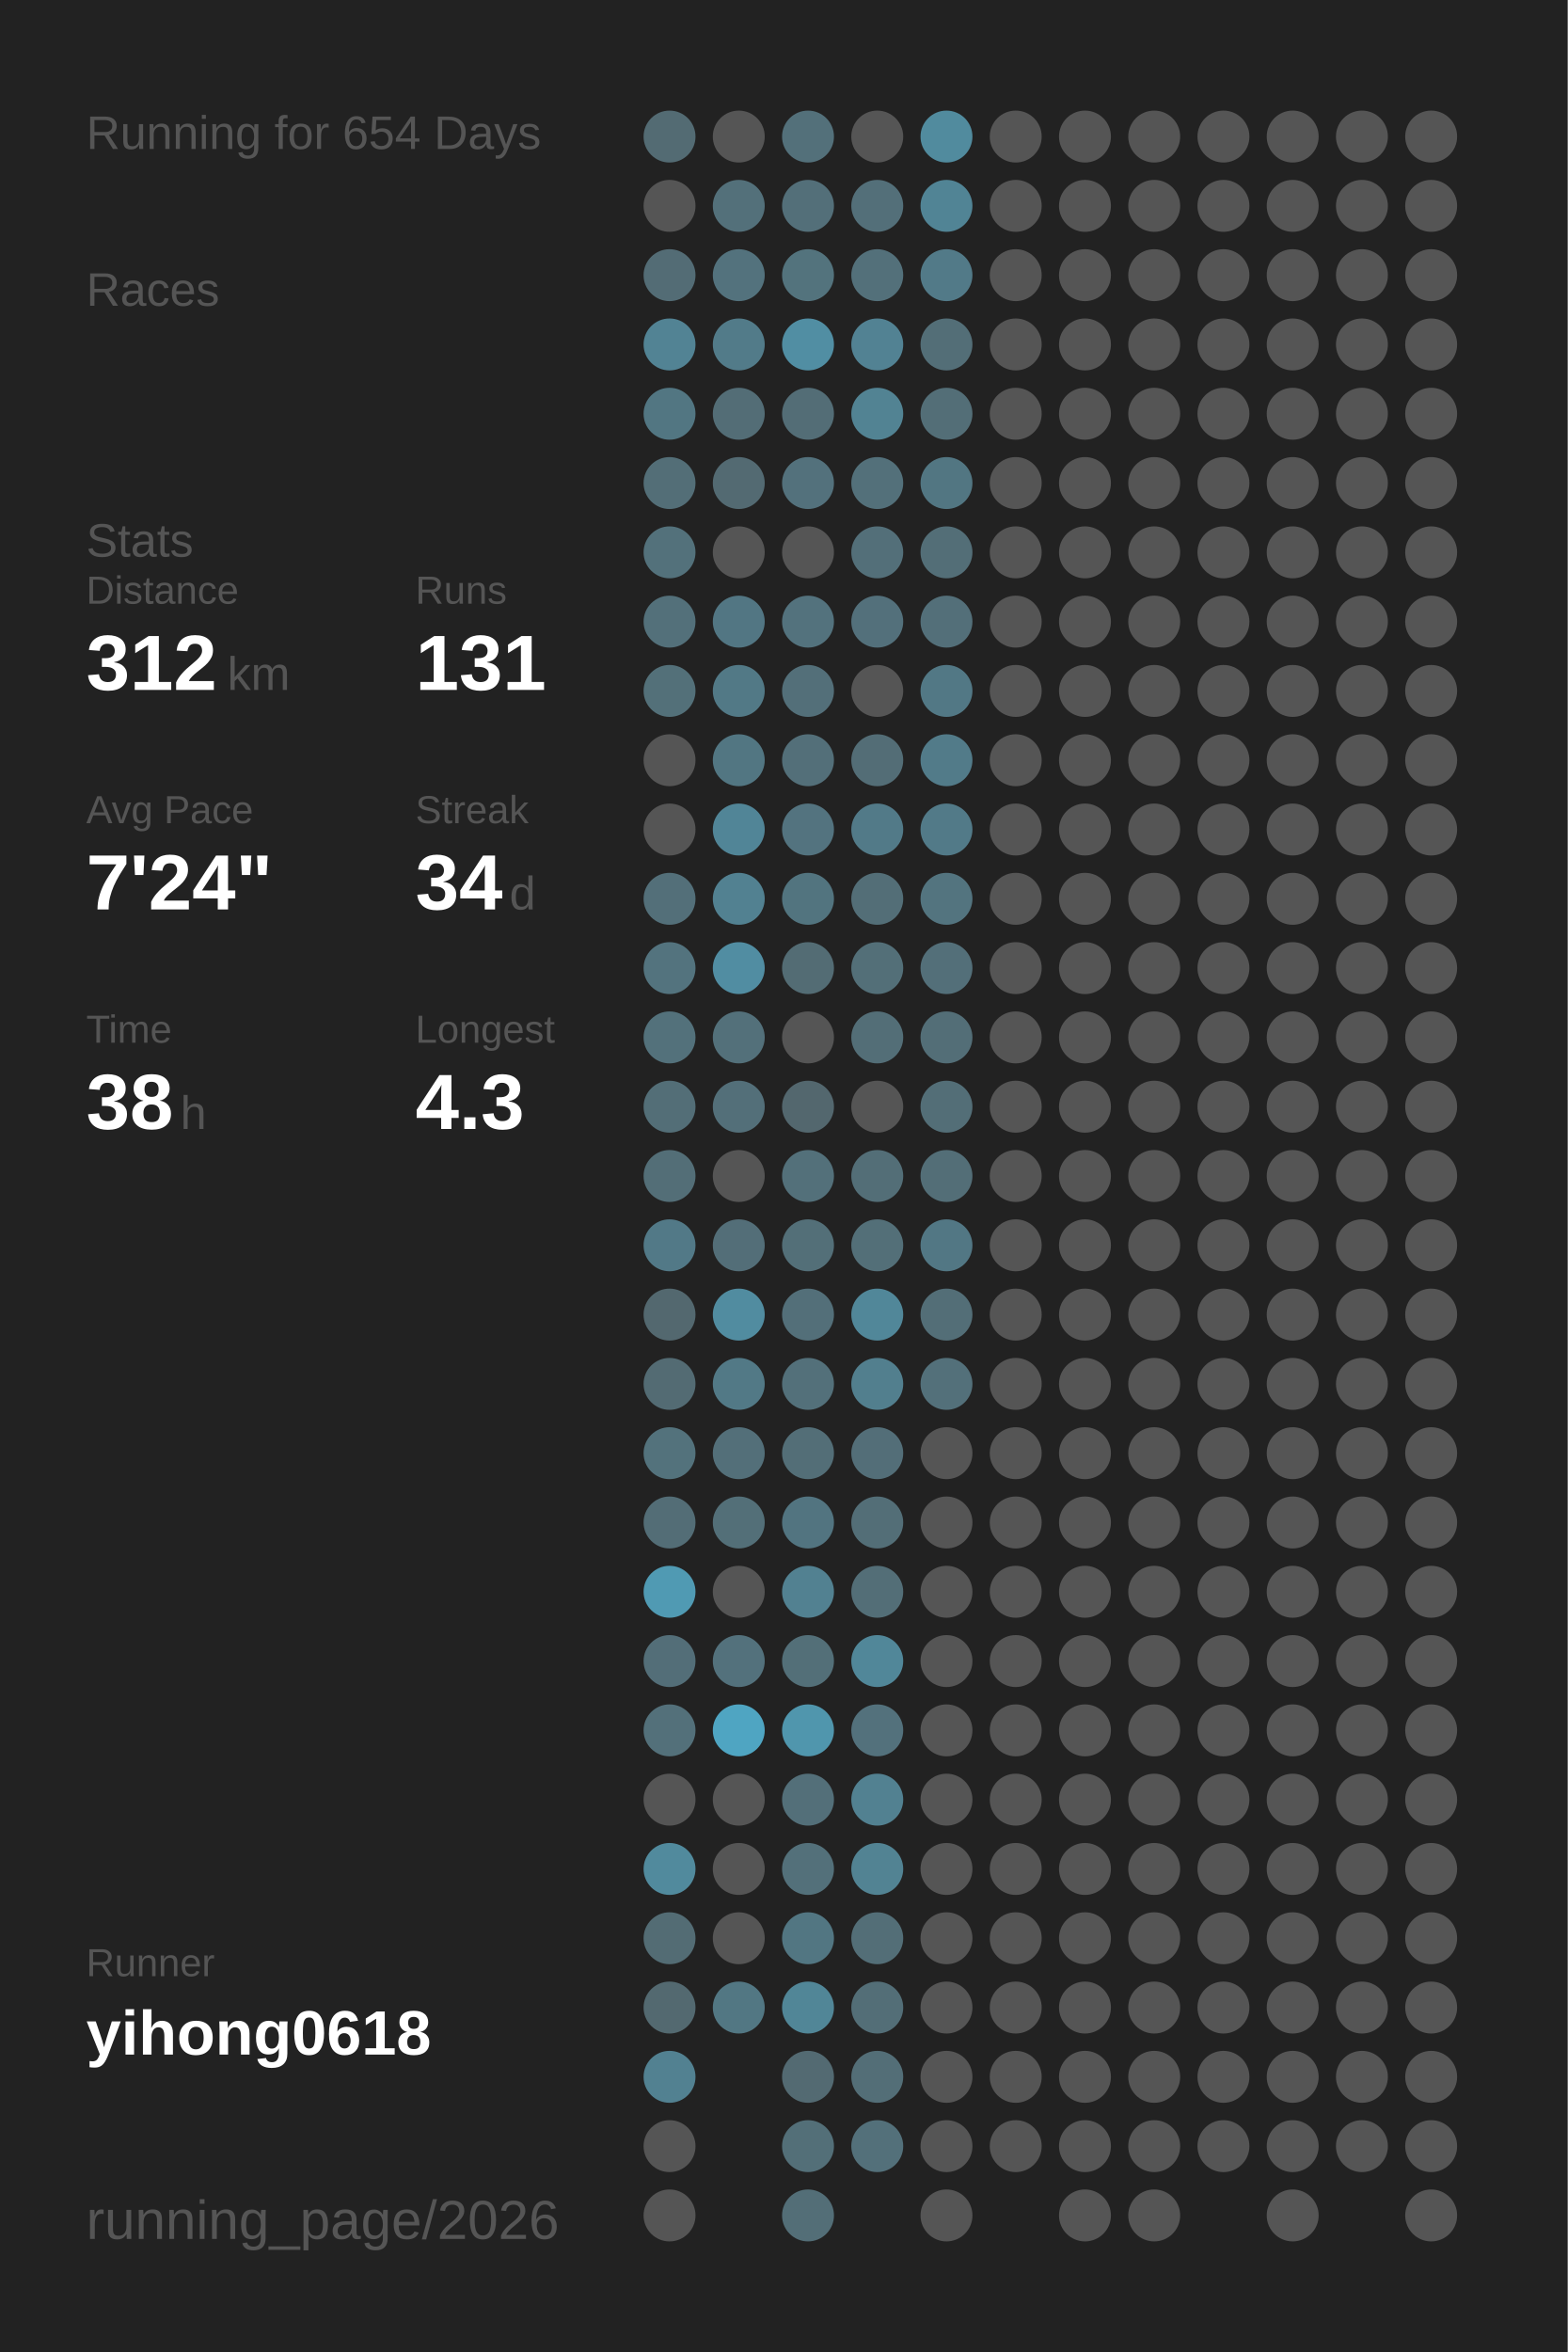
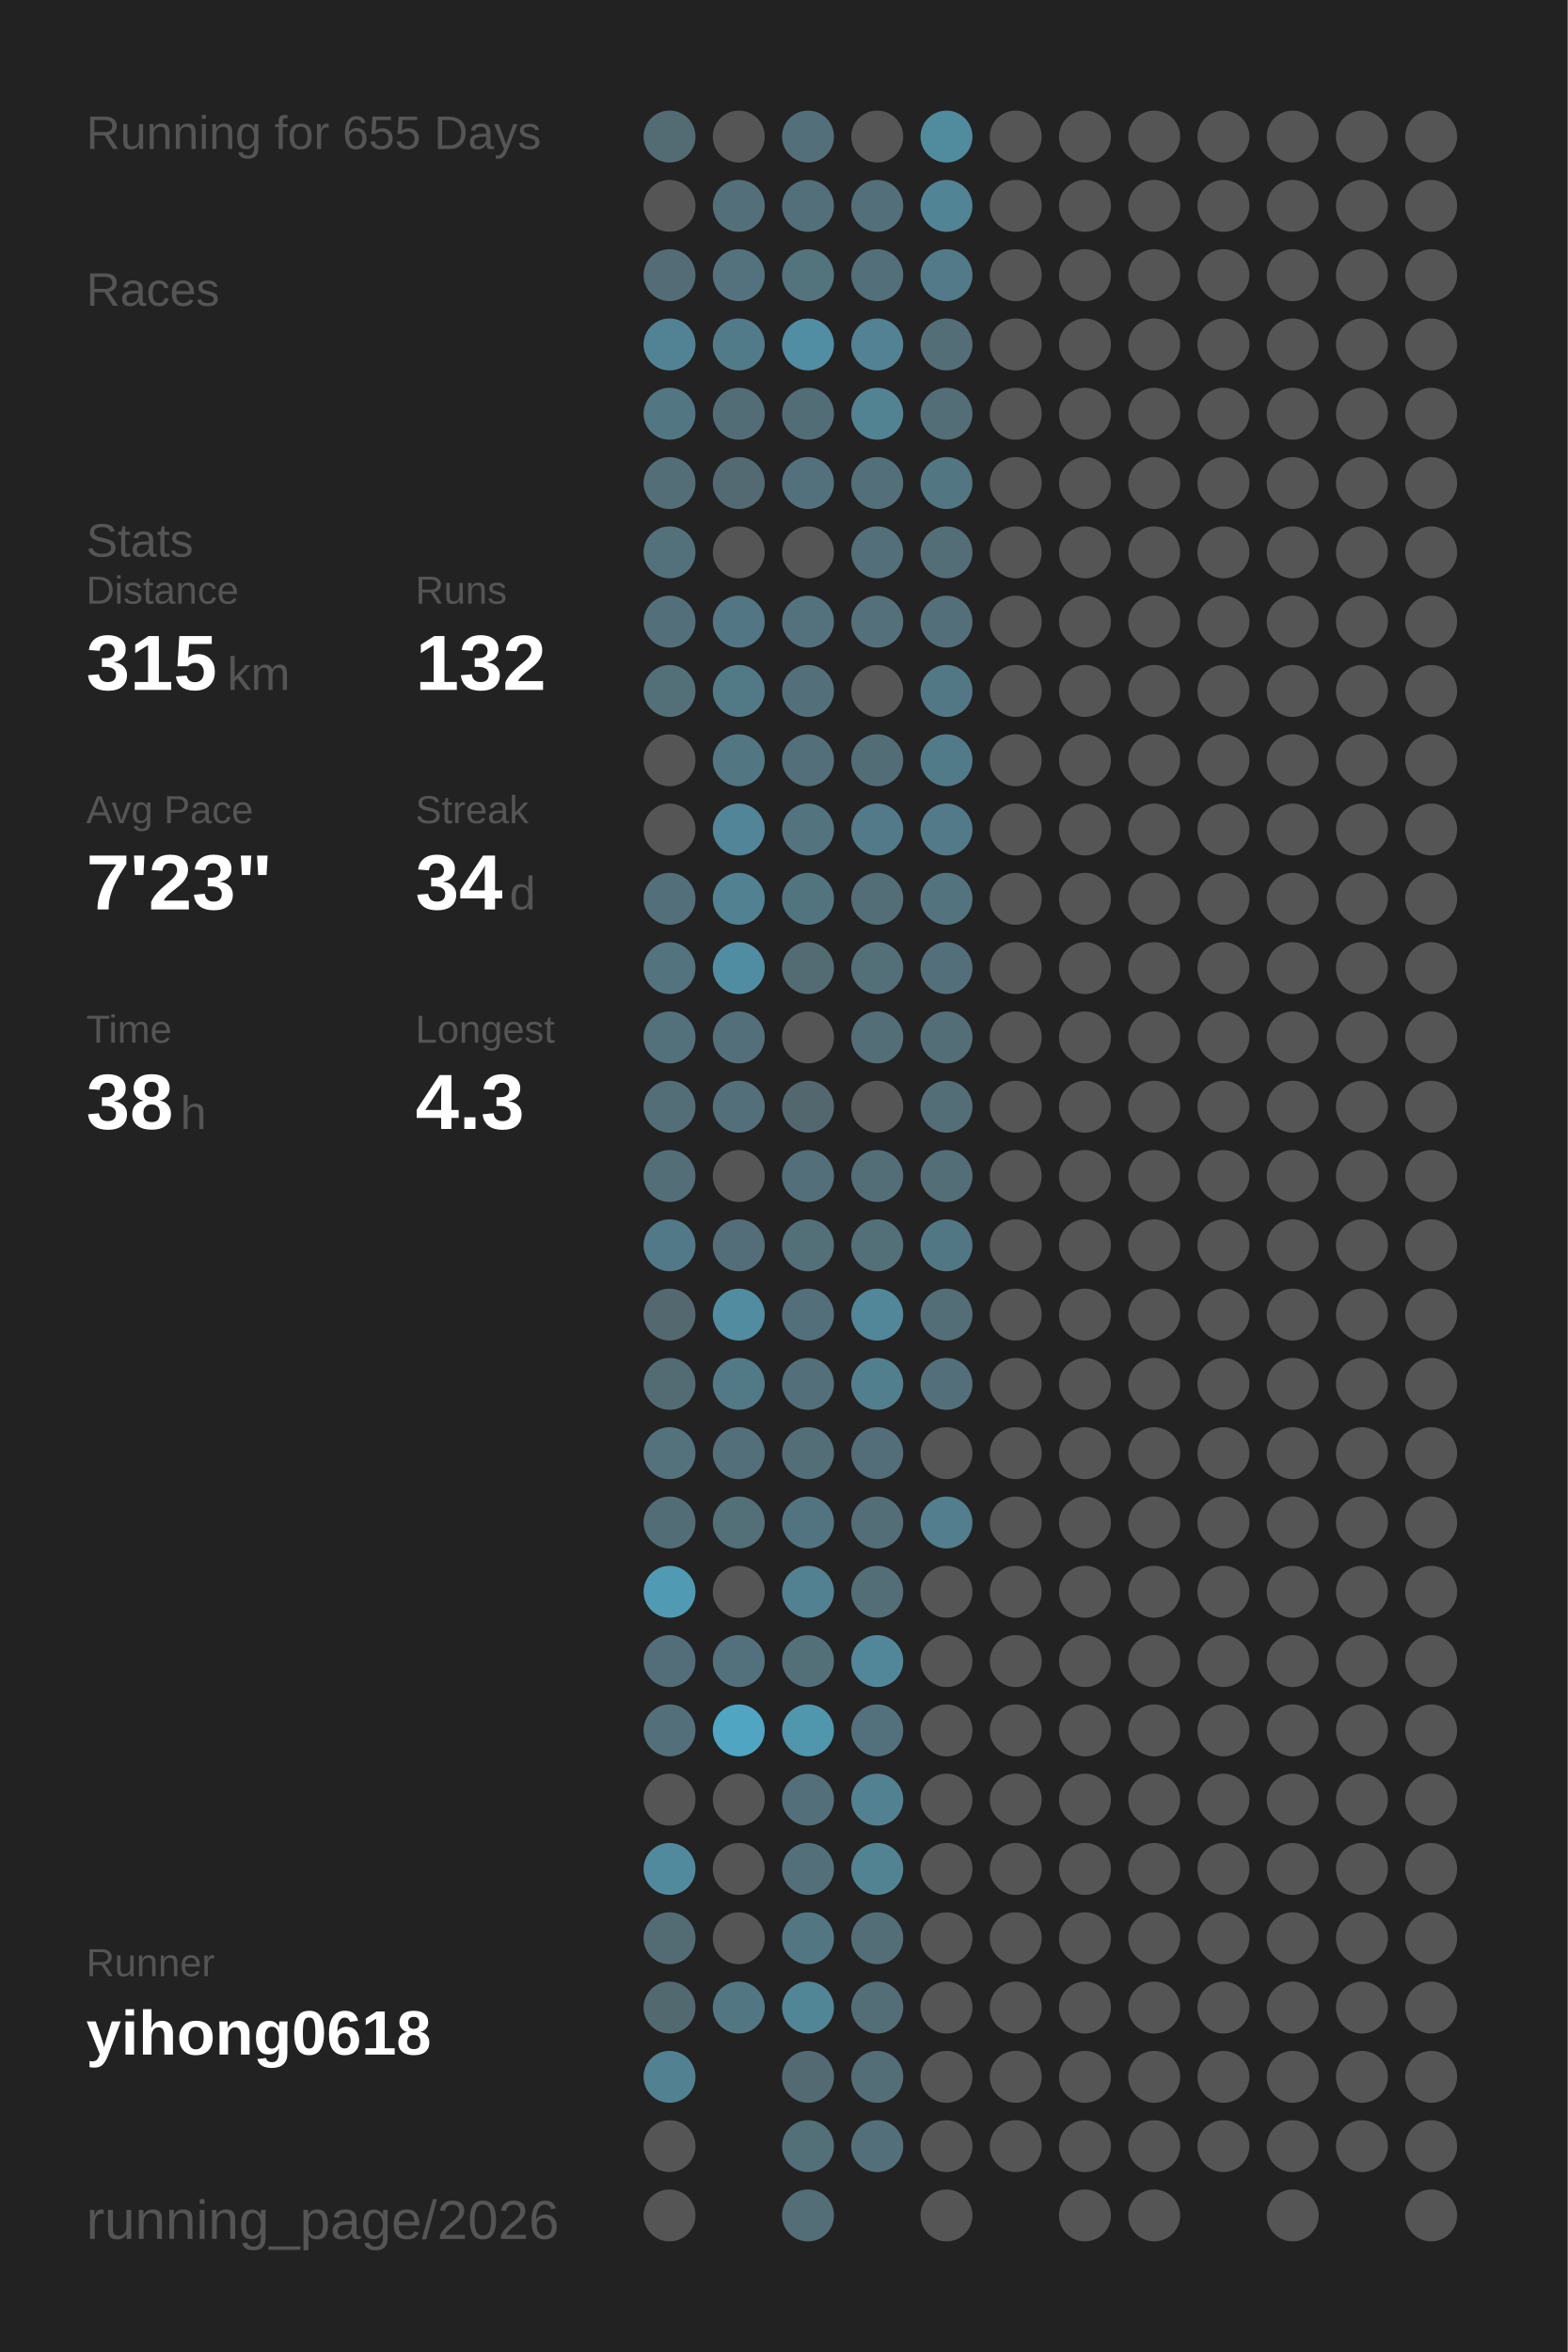
<svg xmlns="http://www.w3.org/2000/svg" baseProfile="full" height="300mm" version="1.1" viewBox="0,0,200,300" width="200mm">
  <defs />
  <rect fill="#222222" height="300" width="200" x="0" y="0" />
-   <text fill="#555555" style="font-size:6px; font-family:Arial;" x="11" y="19">Running for 654 Days</text>
+   <text fill="#555555" style="font-size:6px; font-family:Arial;" x="11" y="19">Running for 655 Days</text>
  <text fill="#555555" style="font-size:6px; font-family:Arial;" x="11" y="39">Races</text>
  <text fill="#555555" style="font-size:6px; font-family:Arial;" x="11" y="71">Stats</text>
  <text fill="#555555" style="font-size:5px; font-family:Arial;" x="11" y="77">Distance</text>
-   <text fill="#FFFFFF" style="font-size:10px; font-family:Arial; font-weight:bold;" x="11" y="88">312</text>
+   <text fill="#FFFFFF" style="font-size:10px; font-family:Arial; font-weight:bold;" x="11" y="88">315</text>
  <text fill="#555555" style="font-size:6px; font-family:Arial;" x="29" y="88">km</text>
  <text fill="#555555" style="font-size:5px; font-family:Arial;" x="53" y="77">Runs</text>
-   <text fill="#FFFFFF" style="font-size:10px; font-family:Arial; font-weight:bold;" x="53" y="88">131</text>
+   <text fill="#FFFFFF" style="font-size:10px; font-family:Arial; font-weight:bold;" x="53" y="88">132</text>
  <text fill="#555555" style="font-size:5px; font-family:Arial;" x="11" y="105">Avg Pace</text>
-   <text fill="#FFFFFF" style="font-size:10px; font-family:Arial; font-weight:bold;" x="11" y="116">7'24"</text>
+   <text fill="#FFFFFF" style="font-size:10px; font-family:Arial; font-weight:bold;" x="11" y="116">7'23"</text>
  <text fill="#555555" style="font-size:5px; font-family:Arial;" x="53" y="105">Streak</text>
  <text fill="#FFFFFF" style="font-size:10px; font-family:Arial; font-weight:bold;" x="53" y="116">34</text>
  <text fill="#555555" style="font-size:6px; font-family:Arial;" x="65" y="116">d</text>
  <text fill="#555555" style="font-size:5px; font-family:Arial;" x="11" y="133">Time</text>
  <text fill="#FFFFFF" style="font-size:10px; font-family:Arial; font-weight:bold;" x="11" y="144">38</text>
  <text fill="#555555" style="font-size:6px; font-family:Arial;" x="23" y="144">h</text>
  <text fill="#555555" style="font-size:5px; font-family:Arial;" x="53" y="133">Longest</text>
  <text fill="#FFFFFF" style="font-size:10px; font-family:Arial; font-weight:bold;" x="53" y="144">4.3</text>
  <text fill="#555555" style="font-size:5px; font-family:Arial;" x="11" y="252.065">Runner</text>
  <text fill="#FFFFFF" style="font-size:8px; font-family:Arial; font-weight:bold;" x="11" y="262.065">yihong0618</text>
  <text fill="#555555" style="font-size:7px; font-family:Arial;" x="11" y="285.581">running_page/2026</text>
  <circle cx="85.417" cy="17.419" fill="#536b73" r="3.312" />
  <circle cx="85.417" cy="26.258" fill="#555555" r="3.312" />
  <circle cx="85.417" cy="35.097" fill="#536c75" r="3.312" />
  <circle cx="85.417" cy="43.935" fill="#528394" r="3.312" />
  <circle cx="85.417" cy="52.774" fill="#527682" r="3.312" />
  <circle cx="85.417" cy="61.613" fill="#536e77" r="3.312" />
  <circle cx="85.417" cy="70.452" fill="#53717b" r="3.312" />
  <circle cx="85.417" cy="79.29" fill="#53707a" r="3.312" />
  <circle cx="85.417" cy="88.129" fill="#537079" r="3.312" />
  <circle cx="85.417" cy="96.968" fill="#555555" r="3.312" />
  <circle cx="85.417" cy="105.806" fill="#555555" r="3.312" />
  <circle cx="85.417" cy="114.645" fill="#536f79" r="3.312" />
  <circle cx="85.417" cy="123.484" fill="#53737e" r="3.312" />
  <circle cx="85.417" cy="132.323" fill="#53717b" r="3.312" />
  <circle cx="85.417" cy="141.161" fill="#536e77" r="3.312" />
  <circle cx="85.417" cy="150" fill="#536e77" r="3.312" />
  <circle cx="85.417" cy="158.839" fill="#527987" r="3.312" />
  <circle cx="85.417" cy="167.677" fill="#53686f" r="3.312" />
  <circle cx="85.417" cy="176.516" fill="#536b73" r="3.312" />
  <circle cx="85.417" cy="185.355" fill="#53727c" r="3.312" />
  <circle cx="85.417" cy="194.194" fill="#536d76" r="3.312" />
  <circle cx="85.417" cy="203.032" fill="#509ab3" r="3.312" />
  <circle cx="85.417" cy="211.871" fill="#536e78" r="3.312" />
  <circle cx="85.417" cy="220.71" fill="#53707a" r="3.312" />
  <circle cx="85.417" cy="229.548" fill="#555555" r="3.312" />
  <circle cx="85.417" cy="238.387" fill="#518a9d" r="3.312" />
  <circle cx="85.417" cy="247.226" fill="#536c74" r="3.312" />
  <circle cx="85.417" cy="256.065" fill="#536970" r="3.312" />
  <circle cx="85.417" cy="264.903" fill="#528191" r="3.312" />
  <circle cx="85.417" cy="273.742" fill="#555555" r="3.312" />
  <circle cx="85.417" cy="282.581" fill="#555555" r="3.312" />
  <circle cx="94.25" cy="17.419" fill="#555555" r="3.312" />
  <circle cx="94.25" cy="26.258" fill="#53707a" r="3.312" />
  <circle cx="94.25" cy="35.097" fill="#53727d" r="3.312" />
  <circle cx="94.25" cy="43.935" fill="#527b89" r="3.312" />
  <circle cx="94.25" cy="52.774" fill="#536d76" r="3.312" />
  <circle cx="94.25" cy="61.613" fill="#536a72" r="3.312" />
  <circle cx="94.25" cy="70.452" fill="#555555" r="3.312" />
  <circle cx="94.25" cy="79.29" fill="#527683" r="3.312" />
  <circle cx="94.25" cy="88.129" fill="#527986" r="3.312" />
  <circle cx="94.25" cy="96.968" fill="#527682" r="3.312" />
  <circle cx="94.25" cy="105.806" fill="#518597" r="3.312" />
  <circle cx="94.25" cy="114.645" fill="#528191" r="3.312" />
  <circle cx="94.25" cy="123.484" fill="#518da2" r="3.312" />
  <circle cx="94.25" cy="132.323" fill="#53707a" r="3.312" />
  <circle cx="94.25" cy="141.161" fill="#536f79" r="3.312" />
  <circle cx="94.25" cy="150" fill="#555555" r="3.312" />
  <circle cx="94.25" cy="158.839" fill="#536e78" r="3.312" />
  <circle cx="94.25" cy="167.677" fill="#518ca0" r="3.312" />
  <circle cx="94.25" cy="176.516" fill="#527986" r="3.312" />
  <circle cx="94.25" cy="185.355" fill="#536f79" r="3.312" />
  <circle cx="94.25" cy="194.194" fill="#536f78" r="3.312" />
  <circle cx="94.25" cy="203.032" fill="#555555" r="3.312" />
  <circle cx="94.25" cy="211.871" fill="#53717c" r="3.312" />
  <circle cx="94.25" cy="220.71" fill="#4fa5c2" r="3.312" />
  <circle cx="94.25" cy="229.548" fill="#555555" r="3.312" />
  <circle cx="94.25" cy="238.387" fill="#555555" r="3.312" />
  <circle cx="94.25" cy="247.226" fill="#555555" r="3.312" />
  <circle cx="94.25" cy="256.065" fill="#527783" r="3.312" />
  <circle cx="103.083" cy="17.419" fill="#53707a" r="3.312" />
  <circle cx="103.083" cy="26.258" fill="#536f79" r="3.312" />
  <circle cx="103.083" cy="35.097" fill="#53737d" r="3.312" />
  <circle cx="103.083" cy="43.935" fill="#518ea3" r="3.312" />
  <circle cx="103.083" cy="52.774" fill="#536d76" r="3.312" />
  <circle cx="103.083" cy="61.613" fill="#53717c" r="3.312" />
  <circle cx="103.083" cy="70.452" fill="#555555" r="3.312" />
  <circle cx="103.083" cy="79.29" fill="#53727d" r="3.312" />
  <circle cx="103.083" cy="88.129" fill="#536f79" r="3.312" />
  <circle cx="103.083" cy="96.968" fill="#536f79" r="3.312" />
  <circle cx="103.083" cy="105.806" fill="#53737f" r="3.312" />
  <circle cx="103.083" cy="114.645" fill="#52747f" r="3.312" />
  <circle cx="103.083" cy="123.484" fill="#536c74" r="3.312" />
  <circle cx="103.083" cy="132.323" fill="#555555" r="3.312" />
  <circle cx="103.083" cy="141.161" fill="#53676e" r="3.312" />
  <circle cx="103.083" cy="150" fill="#53707a" r="3.312" />
  <circle cx="103.083" cy="158.839" fill="#536f78" r="3.312" />
  <circle cx="103.083" cy="167.677" fill="#536f79" r="3.312" />
  <circle cx="103.083" cy="176.516" fill="#53707a" r="3.312" />
  <circle cx="103.083" cy="185.355" fill="#536e77" r="3.312" />
  <circle cx="103.083" cy="194.194" fill="#527480" r="3.312" />
  <circle cx="103.083" cy="203.032" fill="#528191" r="3.312" />
  <circle cx="103.083" cy="211.871" fill="#536f78" r="3.312" />
  <circle cx="103.083" cy="220.71" fill="#5096ad" r="3.312" />
  <circle cx="103.083" cy="229.548" fill="#536f79" r="3.312" />
  <circle cx="103.083" cy="238.387" fill="#53707a" r="3.312" />
  <circle cx="103.083" cy="247.226" fill="#527682" r="3.312" />
  <circle cx="103.083" cy="256.065" fill="#518697" r="3.312" />
  <circle cx="103.083" cy="264.903" fill="#536a72" r="3.312" />
  <circle cx="103.083" cy="273.742" fill="#536f78" r="3.312" />
  <circle cx="103.083" cy="282.581" fill="#536e77" r="3.312" />
  <circle cx="111.917" cy="17.419" fill="#555555" r="3.312" />
  <circle cx="111.917" cy="26.258" fill="#536f79" r="3.312" />
  <circle cx="111.917" cy="35.097" fill="#53707a" r="3.312" />
  <circle cx="111.917" cy="43.935" fill="#528293" r="3.312" />
  <circle cx="111.917" cy="52.774" fill="#528393" r="3.312" />
  <circle cx="111.917" cy="61.613" fill="#53707a" r="3.312" />
  <circle cx="111.917" cy="70.452" fill="#536f79" r="3.312" />
  <circle cx="111.917" cy="79.29" fill="#53707b" r="3.312" />
  <circle cx="111.917" cy="88.129" fill="#555555" r="3.312" />
  <circle cx="111.917" cy="96.968" fill="#536d76" r="3.312" />
  <circle cx="111.917" cy="105.806" fill="#527a88" r="3.312" />
  <circle cx="111.917" cy="114.645" fill="#536e77" r="3.312" />
  <circle cx="111.917" cy="123.484" fill="#536f78" r="3.312" />
  <circle cx="111.917" cy="132.323" fill="#536e77" r="3.312" />
  <circle cx="111.917" cy="141.161" fill="#555555" r="3.312" />
  <circle cx="111.917" cy="150" fill="#536e77" r="3.312" />
  <circle cx="111.917" cy="158.839" fill="#536f78" r="3.312" />
  <circle cx="111.917" cy="167.677" fill="#518799" r="3.312" />
  <circle cx="111.917" cy="176.516" fill="#527f8e" r="3.312" />
  <circle cx="111.917" cy="185.355" fill="#536e78" r="3.312" />
  <circle cx="111.917" cy="194.194" fill="#536e77" r="3.312" />
  <circle cx="111.917" cy="203.032" fill="#536e77" r="3.312" />
  <circle cx="111.917" cy="211.871" fill="#518799" r="3.312" />
  <circle cx="111.917" cy="220.71" fill="#53717c" r="3.312" />
  <circle cx="111.917" cy="229.548" fill="#528191" r="3.312" />
  <circle cx="111.917" cy="238.387" fill="#528393" r="3.312" />
  <circle cx="111.917" cy="247.226" fill="#536e77" r="3.312" />
  <circle cx="111.917" cy="256.065" fill="#536e77" r="3.312" />
  <circle cx="111.917" cy="264.903" fill="#536e77" r="3.312" />
  <circle cx="111.917" cy="273.742" fill="#53707a" r="3.312" />
  <circle cx="120.75" cy="17.419" fill="#518b9e" r="3.312" />
  <circle cx="120.75" cy="26.258" fill="#518495" r="3.312" />
  <circle cx="120.75" cy="35.097" fill="#527a88" r="3.312" />
  <circle cx="120.75" cy="43.935" fill="#536e77" r="3.312" />
  <circle cx="120.75" cy="52.774" fill="#536e77" r="3.312" />
  <circle cx="120.75" cy="61.613" fill="#527682" r="3.312" />
  <circle cx="120.75" cy="70.452" fill="#536e77" r="3.312" />
  <circle cx="120.75" cy="79.29" fill="#536f79" r="3.312" />
  <circle cx="120.75" cy="88.129" fill="#527885" r="3.312" />
  <circle cx="120.75" cy="96.968" fill="#527b89" r="3.312" />
  <circle cx="120.75" cy="105.806" fill="#527a88" r="3.312" />
  <circle cx="120.75" cy="114.645" fill="#53747f" r="3.312" />
  <circle cx="120.75" cy="123.484" fill="#536f79" r="3.312" />
  <circle cx="120.75" cy="132.323" fill="#536e77" r="3.312" />
  <circle cx="120.75" cy="141.161" fill="#536e77" r="3.312" />
  <circle cx="120.75" cy="150" fill="#536e77" r="3.312" />
  <circle cx="120.75" cy="158.839" fill="#527784" r="3.312" />
  <circle cx="120.75" cy="167.677" fill="#536e77" r="3.312" />
  <circle cx="120.75" cy="176.516" fill="#53707a" r="3.312" />
  <circle cx="120.75" cy="185.355" fill="#555555" r="3.312" />
-   <circle cx="120.75" cy="194.194" fill="#555555" r="3.312" />
+   <circle cx="120.75" cy="194.194" fill="#527e8d" r="3.312" />
  <circle cx="120.75" cy="203.032" fill="#555555" r="3.312" />
  <circle cx="120.75" cy="211.871" fill="#555555" r="3.312" />
  <circle cx="120.75" cy="220.71" fill="#555555" r="3.312" />
  <circle cx="120.75" cy="229.548" fill="#555555" r="3.312" />
  <circle cx="120.75" cy="238.387" fill="#555555" r="3.312" />
  <circle cx="120.75" cy="247.226" fill="#555555" r="3.312" />
  <circle cx="120.75" cy="256.065" fill="#555555" r="3.312" />
  <circle cx="120.75" cy="264.903" fill="#555555" r="3.312" />
  <circle cx="120.75" cy="273.742" fill="#555555" r="3.312" />
  <circle cx="120.75" cy="282.581" fill="#555555" r="3.312" />
  <circle cx="129.583" cy="17.419" fill="#555555" r="3.312" />
  <circle cx="129.583" cy="26.258" fill="#555555" r="3.312" />
  <circle cx="129.583" cy="35.097" fill="#555555" r="3.312" />
  <circle cx="129.583" cy="43.935" fill="#555555" r="3.312" />
  <circle cx="129.583" cy="52.774" fill="#555555" r="3.312" />
  <circle cx="129.583" cy="61.613" fill="#555555" r="3.312" />
  <circle cx="129.583" cy="70.452" fill="#555555" r="3.312" />
  <circle cx="129.583" cy="79.29" fill="#555555" r="3.312" />
  <circle cx="129.583" cy="88.129" fill="#555555" r="3.312" />
  <circle cx="129.583" cy="96.968" fill="#555555" r="3.312" />
  <circle cx="129.583" cy="105.806" fill="#555555" r="3.312" />
  <circle cx="129.583" cy="114.645" fill="#555555" r="3.312" />
  <circle cx="129.583" cy="123.484" fill="#555555" r="3.312" />
  <circle cx="129.583" cy="132.323" fill="#555555" r="3.312" />
  <circle cx="129.583" cy="141.161" fill="#555555" r="3.312" />
  <circle cx="129.583" cy="150" fill="#555555" r="3.312" />
  <circle cx="129.583" cy="158.839" fill="#555555" r="3.312" />
  <circle cx="129.583" cy="167.677" fill="#555555" r="3.312" />
  <circle cx="129.583" cy="176.516" fill="#555555" r="3.312" />
  <circle cx="129.583" cy="185.355" fill="#555555" r="3.312" />
  <circle cx="129.583" cy="194.194" fill="#555555" r="3.312" />
  <circle cx="129.583" cy="203.032" fill="#555555" r="3.312" />
  <circle cx="129.583" cy="211.871" fill="#555555" r="3.312" />
  <circle cx="129.583" cy="220.71" fill="#555555" r="3.312" />
  <circle cx="129.583" cy="229.548" fill="#555555" r="3.312" />
  <circle cx="129.583" cy="238.387" fill="#555555" r="3.312" />
  <circle cx="129.583" cy="247.226" fill="#555555" r="3.312" />
  <circle cx="129.583" cy="256.065" fill="#555555" r="3.312" />
  <circle cx="129.583" cy="264.903" fill="#555555" r="3.312" />
  <circle cx="129.583" cy="273.742" fill="#555555" r="3.312" />
  <circle cx="138.417" cy="17.419" fill="#555555" r="3.312" />
  <circle cx="138.417" cy="26.258" fill="#555555" r="3.312" />
  <circle cx="138.417" cy="35.097" fill="#555555" r="3.312" />
  <circle cx="138.417" cy="43.935" fill="#555555" r="3.312" />
  <circle cx="138.417" cy="52.774" fill="#555555" r="3.312" />
  <circle cx="138.417" cy="61.613" fill="#555555" r="3.312" />
  <circle cx="138.417" cy="70.452" fill="#555555" r="3.312" />
  <circle cx="138.417" cy="79.29" fill="#555555" r="3.312" />
  <circle cx="138.417" cy="88.129" fill="#555555" r="3.312" />
  <circle cx="138.417" cy="96.968" fill="#555555" r="3.312" />
  <circle cx="138.417" cy="105.806" fill="#555555" r="3.312" />
  <circle cx="138.417" cy="114.645" fill="#555555" r="3.312" />
  <circle cx="138.417" cy="123.484" fill="#555555" r="3.312" />
  <circle cx="138.417" cy="132.323" fill="#555555" r="3.312" />
  <circle cx="138.417" cy="141.161" fill="#555555" r="3.312" />
  <circle cx="138.417" cy="150" fill="#555555" r="3.312" />
  <circle cx="138.417" cy="158.839" fill="#555555" r="3.312" />
  <circle cx="138.417" cy="167.677" fill="#555555" r="3.312" />
  <circle cx="138.417" cy="176.516" fill="#555555" r="3.312" />
  <circle cx="138.417" cy="185.355" fill="#555555" r="3.312" />
  <circle cx="138.417" cy="194.194" fill="#555555" r="3.312" />
  <circle cx="138.417" cy="203.032" fill="#555555" r="3.312" />
  <circle cx="138.417" cy="211.871" fill="#555555" r="3.312" />
  <circle cx="138.417" cy="220.71" fill="#555555" r="3.312" />
  <circle cx="138.417" cy="229.548" fill="#555555" r="3.312" />
  <circle cx="138.417" cy="238.387" fill="#555555" r="3.312" />
  <circle cx="138.417" cy="247.226" fill="#555555" r="3.312" />
  <circle cx="138.417" cy="256.065" fill="#555555" r="3.312" />
  <circle cx="138.417" cy="264.903" fill="#555555" r="3.312" />
  <circle cx="138.417" cy="273.742" fill="#555555" r="3.312" />
  <circle cx="138.417" cy="282.581" fill="#555555" r="3.312" />
  <circle cx="147.25" cy="17.419" fill="#555555" r="3.312" />
  <circle cx="147.25" cy="26.258" fill="#555555" r="3.312" />
  <circle cx="147.25" cy="35.097" fill="#555555" r="3.312" />
  <circle cx="147.25" cy="43.935" fill="#555555" r="3.312" />
  <circle cx="147.25" cy="52.774" fill="#555555" r="3.312" />
  <circle cx="147.25" cy="61.613" fill="#555555" r="3.312" />
  <circle cx="147.25" cy="70.452" fill="#555555" r="3.312" />
  <circle cx="147.25" cy="79.29" fill="#555555" r="3.312" />
  <circle cx="147.25" cy="88.129" fill="#555555" r="3.312" />
  <circle cx="147.25" cy="96.968" fill="#555555" r="3.312" />
  <circle cx="147.25" cy="105.806" fill="#555555" r="3.312" />
  <circle cx="147.25" cy="114.645" fill="#555555" r="3.312" />
  <circle cx="147.25" cy="123.484" fill="#555555" r="3.312" />
  <circle cx="147.25" cy="132.323" fill="#555555" r="3.312" />
  <circle cx="147.25" cy="141.161" fill="#555555" r="3.312" />
  <circle cx="147.25" cy="150" fill="#555555" r="3.312" />
  <circle cx="147.25" cy="158.839" fill="#555555" r="3.312" />
  <circle cx="147.25" cy="167.677" fill="#555555" r="3.312" />
  <circle cx="147.25" cy="176.516" fill="#555555" r="3.312" />
  <circle cx="147.25" cy="185.355" fill="#555555" r="3.312" />
  <circle cx="147.25" cy="194.194" fill="#555555" r="3.312" />
  <circle cx="147.25" cy="203.032" fill="#555555" r="3.312" />
  <circle cx="147.25" cy="211.871" fill="#555555" r="3.312" />
  <circle cx="147.25" cy="220.71" fill="#555555" r="3.312" />
  <circle cx="147.25" cy="229.548" fill="#555555" r="3.312" />
  <circle cx="147.25" cy="238.387" fill="#555555" r="3.312" />
  <circle cx="147.25" cy="247.226" fill="#555555" r="3.312" />
  <circle cx="147.25" cy="256.065" fill="#555555" r="3.312" />
  <circle cx="147.25" cy="264.903" fill="#555555" r="3.312" />
  <circle cx="147.25" cy="273.742" fill="#555555" r="3.312" />
  <circle cx="147.25" cy="282.581" fill="#555555" r="3.312" />
  <circle cx="156.083" cy="17.419" fill="#555555" r="3.312" />
  <circle cx="156.083" cy="26.258" fill="#555555" r="3.312" />
  <circle cx="156.083" cy="35.097" fill="#555555" r="3.312" />
  <circle cx="156.083" cy="43.935" fill="#555555" r="3.312" />
  <circle cx="156.083" cy="52.774" fill="#555555" r="3.312" />
  <circle cx="156.083" cy="61.613" fill="#555555" r="3.312" />
  <circle cx="156.083" cy="70.452" fill="#555555" r="3.312" />
  <circle cx="156.083" cy="79.29" fill="#555555" r="3.312" />
  <circle cx="156.083" cy="88.129" fill="#555555" r="3.312" />
  <circle cx="156.083" cy="96.968" fill="#555555" r="3.312" />
  <circle cx="156.083" cy="105.806" fill="#555555" r="3.312" />
  <circle cx="156.083" cy="114.645" fill="#555555" r="3.312" />
  <circle cx="156.083" cy="123.484" fill="#555555" r="3.312" />
  <circle cx="156.083" cy="132.323" fill="#555555" r="3.312" />
  <circle cx="156.083" cy="141.161" fill="#555555" r="3.312" />
  <circle cx="156.083" cy="150" fill="#555555" r="3.312" />
  <circle cx="156.083" cy="158.839" fill="#555555" r="3.312" />
  <circle cx="156.083" cy="167.677" fill="#555555" r="3.312" />
  <circle cx="156.083" cy="176.516" fill="#555555" r="3.312" />
  <circle cx="156.083" cy="185.355" fill="#555555" r="3.312" />
  <circle cx="156.083" cy="194.194" fill="#555555" r="3.312" />
  <circle cx="156.083" cy="203.032" fill="#555555" r="3.312" />
  <circle cx="156.083" cy="211.871" fill="#555555" r="3.312" />
  <circle cx="156.083" cy="220.71" fill="#555555" r="3.312" />
  <circle cx="156.083" cy="229.548" fill="#555555" r="3.312" />
  <circle cx="156.083" cy="238.387" fill="#555555" r="3.312" />
  <circle cx="156.083" cy="247.226" fill="#555555" r="3.312" />
  <circle cx="156.083" cy="256.065" fill="#555555" r="3.312" />
  <circle cx="156.083" cy="264.903" fill="#555555" r="3.312" />
  <circle cx="156.083" cy="273.742" fill="#555555" r="3.312" />
  <circle cx="164.917" cy="17.419" fill="#555555" r="3.312" />
  <circle cx="164.917" cy="26.258" fill="#555555" r="3.312" />
  <circle cx="164.917" cy="35.097" fill="#555555" r="3.312" />
  <circle cx="164.917" cy="43.935" fill="#555555" r="3.312" />
  <circle cx="164.917" cy="52.774" fill="#555555" r="3.312" />
  <circle cx="164.917" cy="61.613" fill="#555555" r="3.312" />
  <circle cx="164.917" cy="70.452" fill="#555555" r="3.312" />
  <circle cx="164.917" cy="79.29" fill="#555555" r="3.312" />
  <circle cx="164.917" cy="88.129" fill="#555555" r="3.312" />
  <circle cx="164.917" cy="96.968" fill="#555555" r="3.312" />
  <circle cx="164.917" cy="105.806" fill="#555555" r="3.312" />
  <circle cx="164.917" cy="114.645" fill="#555555" r="3.312" />
  <circle cx="164.917" cy="123.484" fill="#555555" r="3.312" />
  <circle cx="164.917" cy="132.323" fill="#555555" r="3.312" />
  <circle cx="164.917" cy="141.161" fill="#555555" r="3.312" />
  <circle cx="164.917" cy="150" fill="#555555" r="3.312" />
  <circle cx="164.917" cy="158.839" fill="#555555" r="3.312" />
  <circle cx="164.917" cy="167.677" fill="#555555" r="3.312" />
  <circle cx="164.917" cy="176.516" fill="#555555" r="3.312" />
  <circle cx="164.917" cy="185.355" fill="#555555" r="3.312" />
  <circle cx="164.917" cy="194.194" fill="#555555" r="3.312" />
  <circle cx="164.917" cy="203.032" fill="#555555" r="3.312" />
  <circle cx="164.917" cy="211.871" fill="#555555" r="3.312" />
  <circle cx="164.917" cy="220.71" fill="#555555" r="3.312" />
  <circle cx="164.917" cy="229.548" fill="#555555" r="3.312" />
  <circle cx="164.917" cy="238.387" fill="#555555" r="3.312" />
  <circle cx="164.917" cy="247.226" fill="#555555" r="3.312" />
  <circle cx="164.917" cy="256.065" fill="#555555" r="3.312" />
  <circle cx="164.917" cy="264.903" fill="#555555" r="3.312" />
  <circle cx="164.917" cy="273.742" fill="#555555" r="3.312" />
  <circle cx="164.917" cy="282.581" fill="#555555" r="3.312" />
  <circle cx="173.75" cy="17.419" fill="#555555" r="3.312" />
  <circle cx="173.75" cy="26.258" fill="#555555" r="3.312" />
  <circle cx="173.75" cy="35.097" fill="#555555" r="3.312" />
  <circle cx="173.75" cy="43.935" fill="#555555" r="3.312" />
  <circle cx="173.75" cy="52.774" fill="#555555" r="3.312" />
  <circle cx="173.75" cy="61.613" fill="#555555" r="3.312" />
  <circle cx="173.75" cy="70.452" fill="#555555" r="3.312" />
  <circle cx="173.75" cy="79.29" fill="#555555" r="3.312" />
  <circle cx="173.75" cy="88.129" fill="#555555" r="3.312" />
  <circle cx="173.75" cy="96.968" fill="#555555" r="3.312" />
  <circle cx="173.75" cy="105.806" fill="#555555" r="3.312" />
  <circle cx="173.75" cy="114.645" fill="#555555" r="3.312" />
  <circle cx="173.75" cy="123.484" fill="#555555" r="3.312" />
  <circle cx="173.75" cy="132.323" fill="#555555" r="3.312" />
  <circle cx="173.75" cy="141.161" fill="#555555" r="3.312" />
  <circle cx="173.75" cy="150" fill="#555555" r="3.312" />
  <circle cx="173.75" cy="158.839" fill="#555555" r="3.312" />
  <circle cx="173.75" cy="167.677" fill="#555555" r="3.312" />
  <circle cx="173.75" cy="176.516" fill="#555555" r="3.312" />
  <circle cx="173.75" cy="185.355" fill="#555555" r="3.312" />
  <circle cx="173.75" cy="194.194" fill="#555555" r="3.312" />
  <circle cx="173.75" cy="203.032" fill="#555555" r="3.312" />
  <circle cx="173.75" cy="211.871" fill="#555555" r="3.312" />
  <circle cx="173.75" cy="220.71" fill="#555555" r="3.312" />
  <circle cx="173.75" cy="229.548" fill="#555555" r="3.312" />
  <circle cx="173.75" cy="238.387" fill="#555555" r="3.312" />
  <circle cx="173.75" cy="247.226" fill="#555555" r="3.312" />
  <circle cx="173.75" cy="256.065" fill="#555555" r="3.312" />
  <circle cx="173.75" cy="264.903" fill="#555555" r="3.312" />
  <circle cx="173.75" cy="273.742" fill="#555555" r="3.312" />
  <circle cx="182.583" cy="17.419" fill="#555555" r="3.312" />
  <circle cx="182.583" cy="26.258" fill="#555555" r="3.312" />
  <circle cx="182.583" cy="35.097" fill="#555555" r="3.312" />
  <circle cx="182.583" cy="43.935" fill="#555555" r="3.312" />
  <circle cx="182.583" cy="52.774" fill="#555555" r="3.312" />
  <circle cx="182.583" cy="61.613" fill="#555555" r="3.312" />
  <circle cx="182.583" cy="70.452" fill="#555555" r="3.312" />
  <circle cx="182.583" cy="79.29" fill="#555555" r="3.312" />
  <circle cx="182.583" cy="88.129" fill="#555555" r="3.312" />
  <circle cx="182.583" cy="96.968" fill="#555555" r="3.312" />
  <circle cx="182.583" cy="105.806" fill="#555555" r="3.312" />
  <circle cx="182.583" cy="114.645" fill="#555555" r="3.312" />
  <circle cx="182.583" cy="123.484" fill="#555555" r="3.312" />
  <circle cx="182.583" cy="132.323" fill="#555555" r="3.312" />
  <circle cx="182.583" cy="141.161" fill="#555555" r="3.312" />
  <circle cx="182.583" cy="150" fill="#555555" r="3.312" />
  <circle cx="182.583" cy="158.839" fill="#555555" r="3.312" />
  <circle cx="182.583" cy="167.677" fill="#555555" r="3.312" />
  <circle cx="182.583" cy="176.516" fill="#555555" r="3.312" />
  <circle cx="182.583" cy="185.355" fill="#555555" r="3.312" />
  <circle cx="182.583" cy="194.194" fill="#555555" r="3.312" />
  <circle cx="182.583" cy="203.032" fill="#555555" r="3.312" />
  <circle cx="182.583" cy="211.871" fill="#555555" r="3.312" />
  <circle cx="182.583" cy="220.71" fill="#555555" r="3.312" />
  <circle cx="182.583" cy="229.548" fill="#555555" r="3.312" />
  <circle cx="182.583" cy="238.387" fill="#555555" r="3.312" />
  <circle cx="182.583" cy="247.226" fill="#555555" r="3.312" />
  <circle cx="182.583" cy="256.065" fill="#555555" r="3.312" />
  <circle cx="182.583" cy="264.903" fill="#555555" r="3.312" />
  <circle cx="182.583" cy="273.742" fill="#555555" r="3.312" />
  <circle cx="182.583" cy="282.581" fill="#555555" r="3.312" />
</svg>
